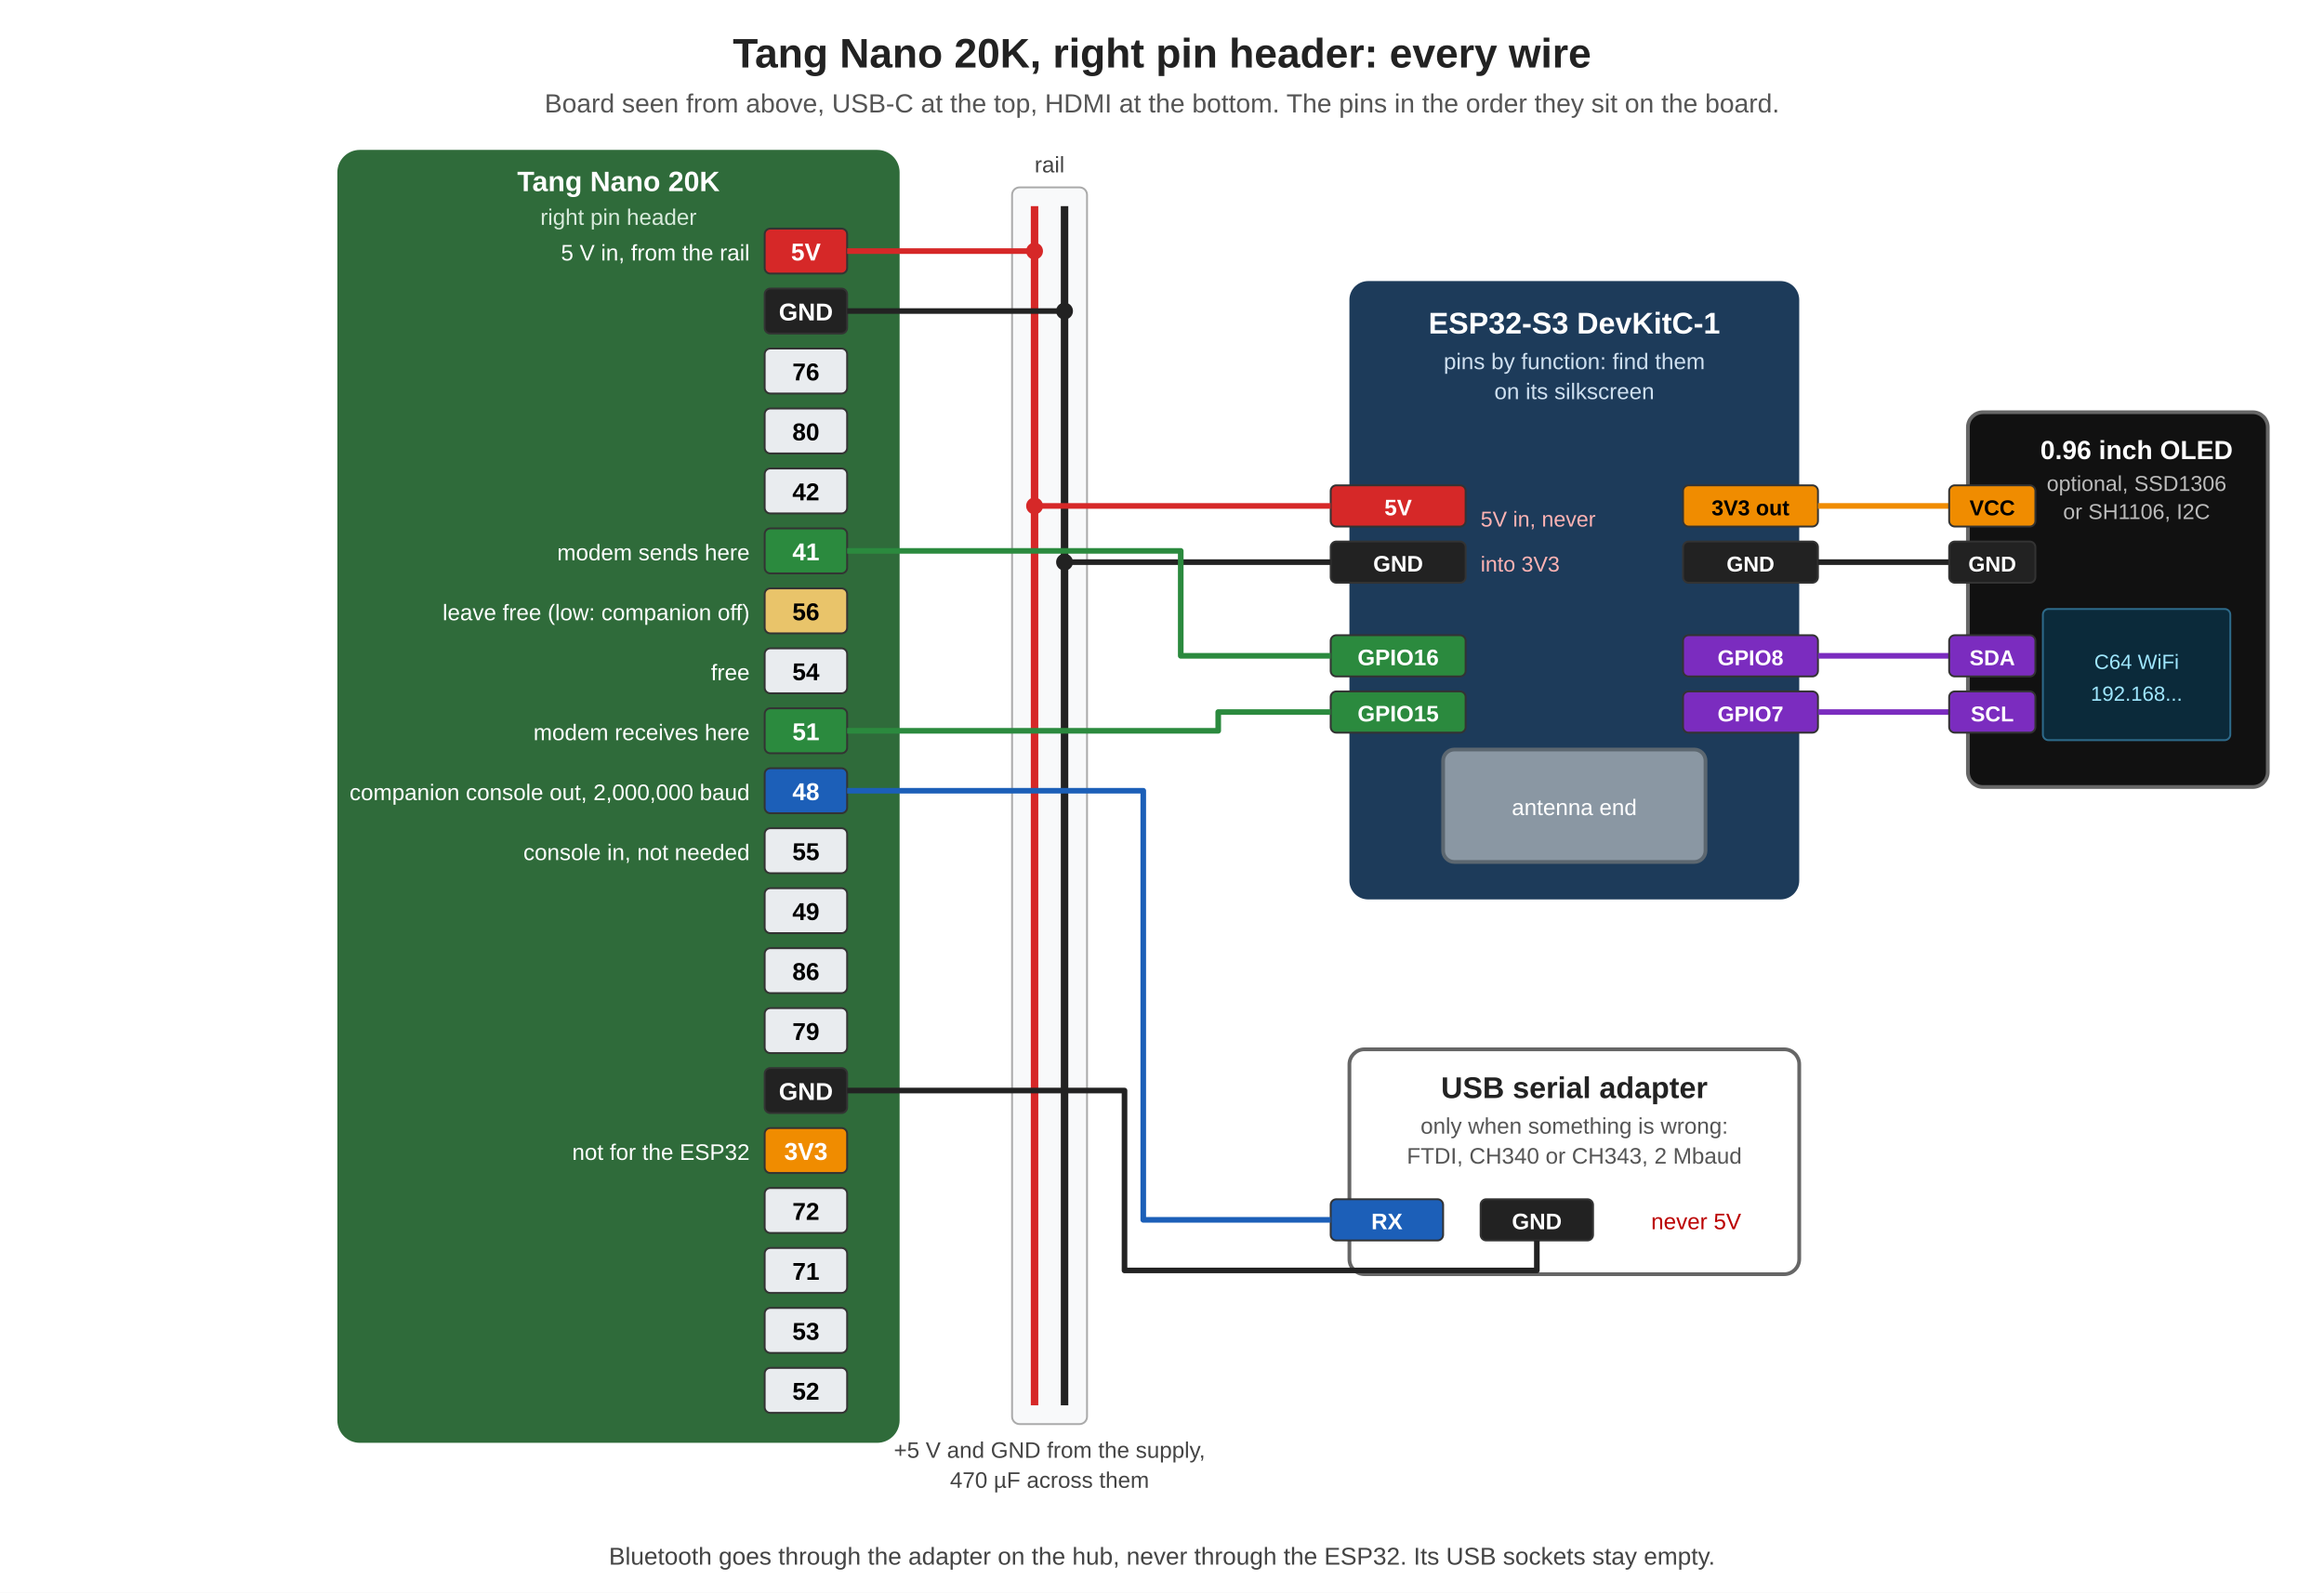
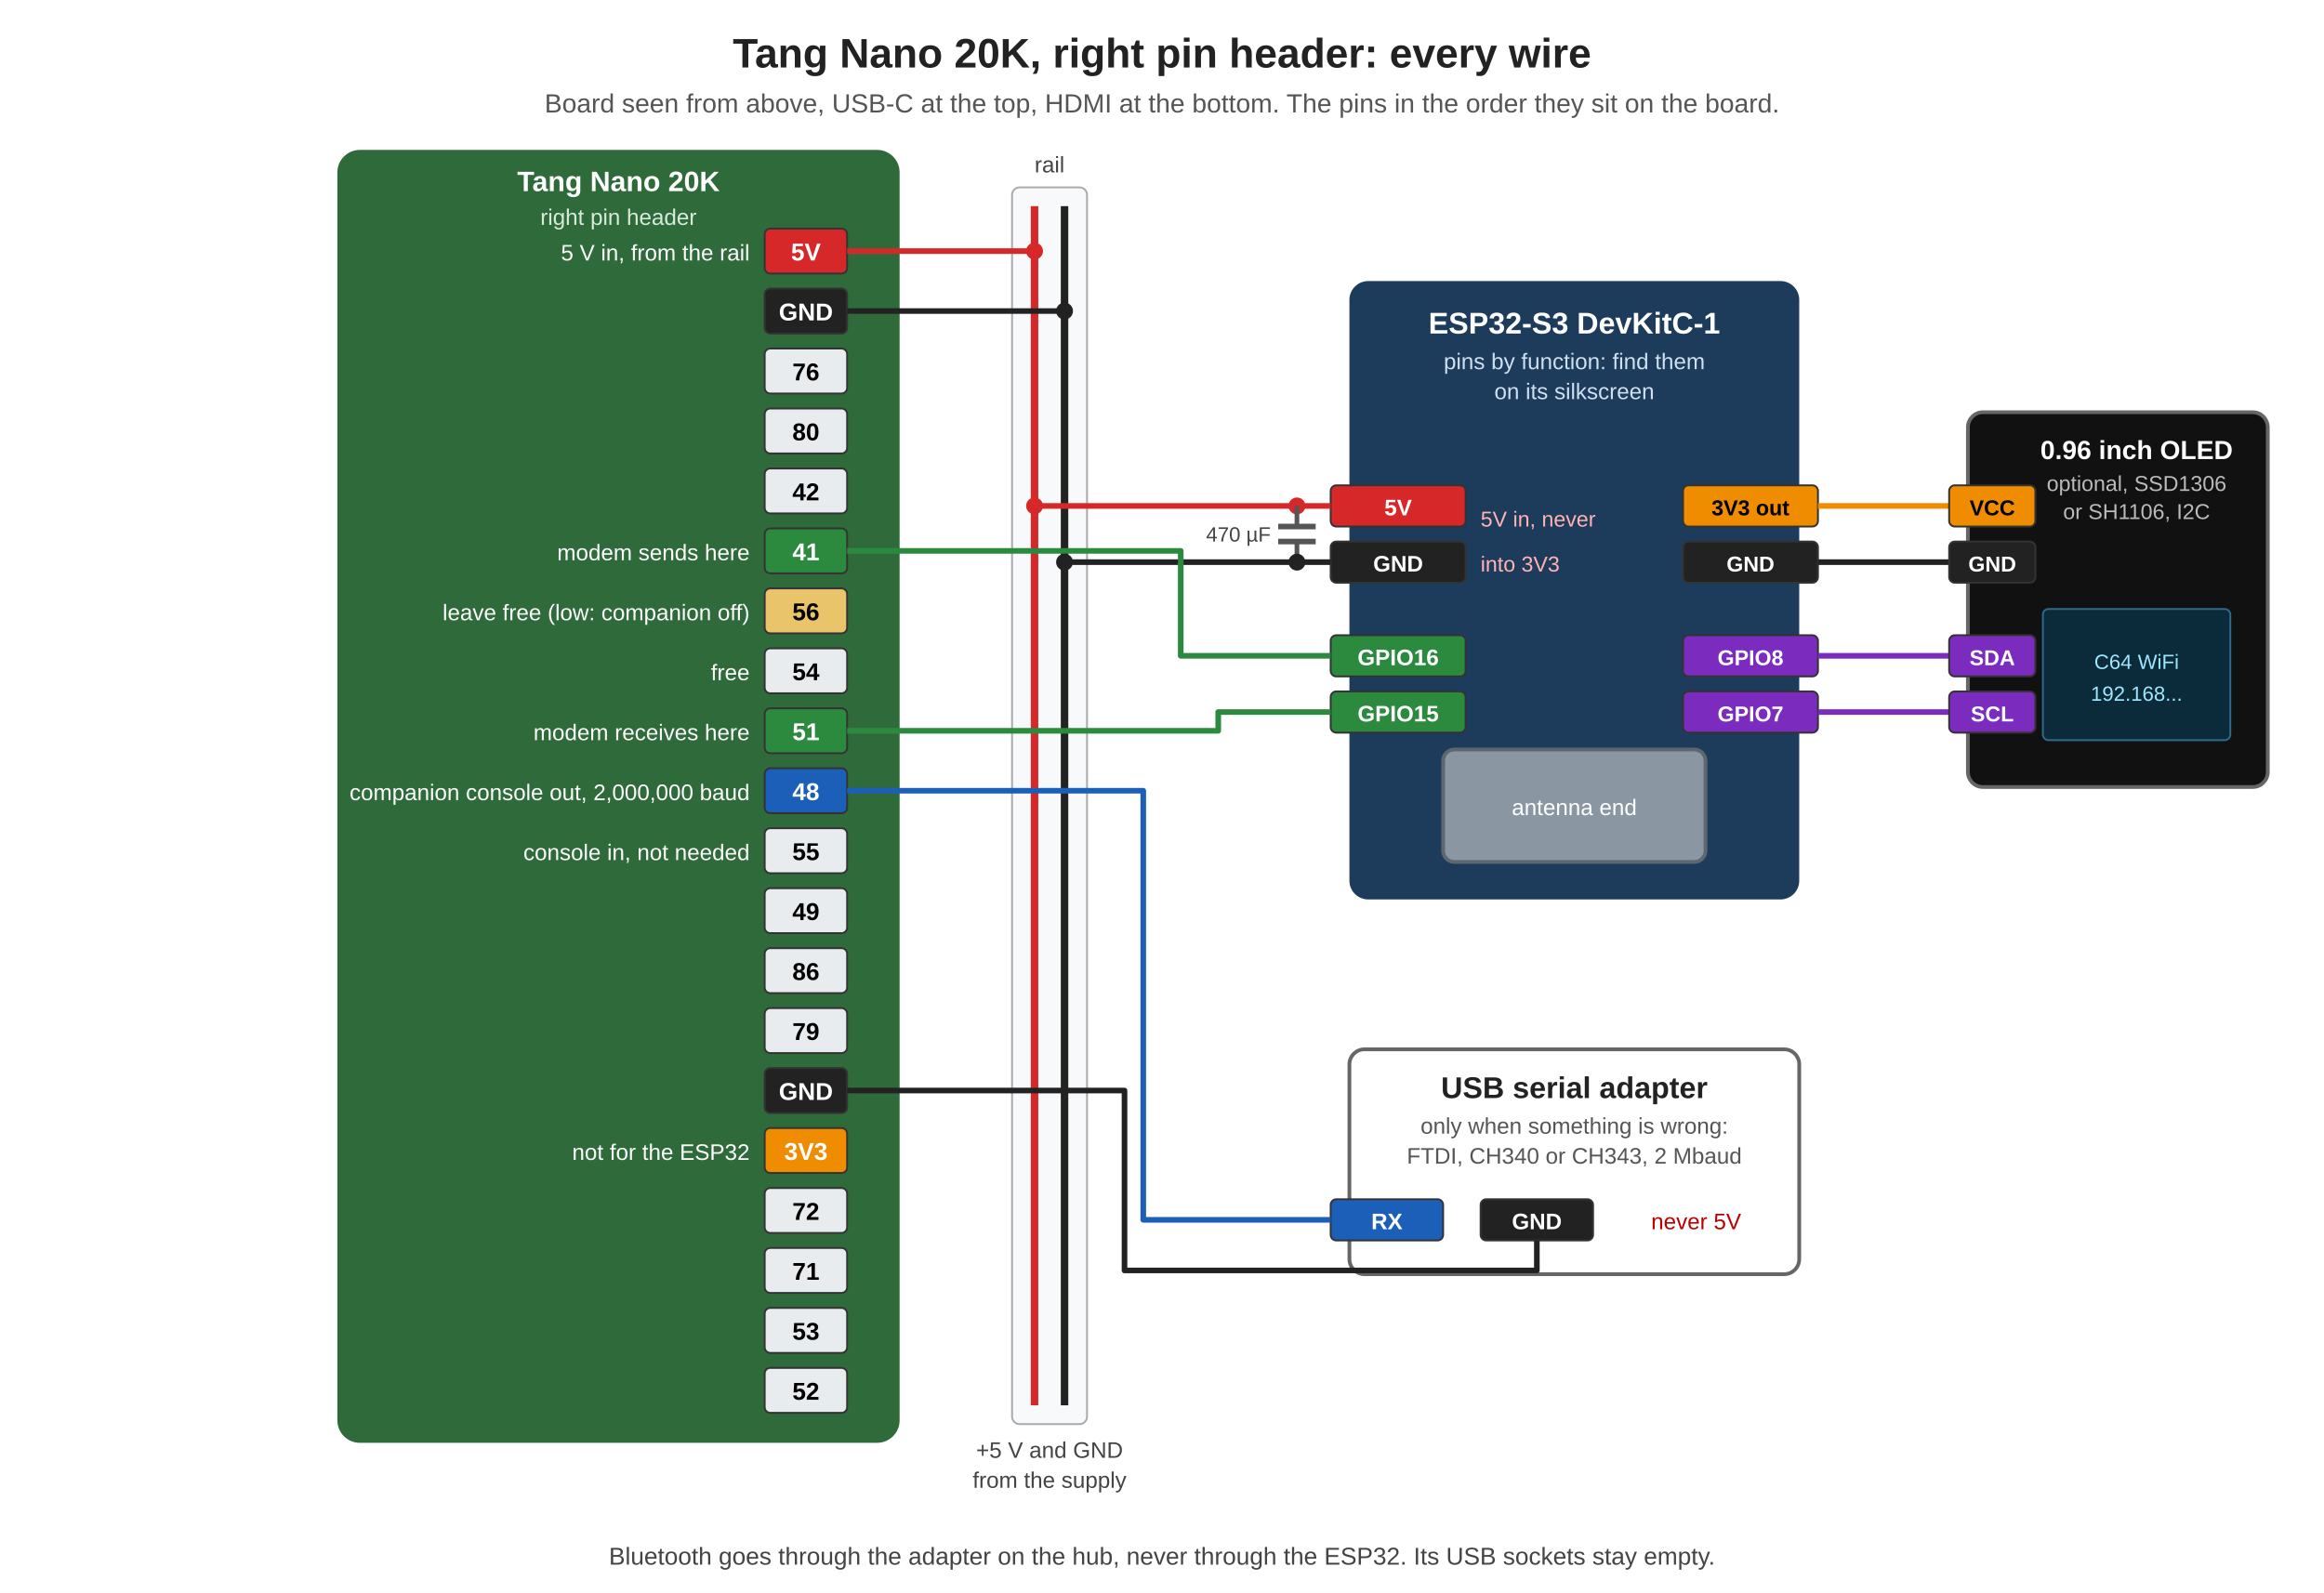
<svg xmlns="http://www.w3.org/2000/svg" viewBox="0 0 1240 850" font-family="Segoe UI, Arial, Helvetica, sans-serif">
  <rect width="1240" height="850" fill="#ffffff" />
  <text x="620" y="36" font-size="22" fill="#222" text-anchor="middle" font-weight="bold">Tang Nano 20K, right pin header: every wire</text>
  <text x="620" y="60" font-size="14" fill="#555" text-anchor="middle">Board seen from above, USB-C at the top, HDMI at the bottom. The pins in the order they sit on the board.</text>
  <rect x="180" y="80" width="300" height="690" rx="12" fill="#2f6b3a" stroke="none" stroke-width="2" />
  <text x="330" y="102" font-size="15" fill="#fff" text-anchor="middle" font-weight="bold">Tang Nano 20K</text>
  <text x="330" y="120" font-size="12" fill="#d8eadb" text-anchor="middle">right pin header</text>
  <rect x="408" y="122" width="44" height="24" rx="3" fill="#d62828" stroke="#333" stroke-width="1" />
  <text x="430" y="139" font-size="13" fill="#fff" text-anchor="middle" font-weight="bold">5V</text>
  <rect x="408" y="154" width="44" height="24" rx="3" fill="#222222" stroke="#333" stroke-width="1" />
  <text x="430" y="171" font-size="13" fill="#fff" text-anchor="middle" font-weight="bold">GND</text>
  <rect x="408" y="186" width="44" height="24" rx="3" fill="#e9ecef" stroke="#333" stroke-width="1" />
  <text x="430" y="203" font-size="13" fill="#000" text-anchor="middle" font-weight="bold">76</text>
  <rect x="408" y="218" width="44" height="24" rx="3" fill="#e9ecef" stroke="#333" stroke-width="1" />
  <text x="430" y="235" font-size="13" fill="#000" text-anchor="middle" font-weight="bold">80</text>
  <rect x="408" y="250" width="44" height="24" rx="3" fill="#e9ecef" stroke="#333" stroke-width="1" />
  <text x="430" y="267" font-size="13" fill="#000" text-anchor="middle" font-weight="bold">42</text>
  <rect x="408" y="282" width="44" height="24" rx="3" fill="#2b8a3e" stroke="#333" stroke-width="1" />
  <text x="430" y="299" font-size="13" fill="#fff" text-anchor="middle" font-weight="bold">41</text>
  <rect x="408" y="314" width="44" height="24" rx="3" fill="#e9c46a" stroke="#333" stroke-width="1" />
  <text x="430" y="331" font-size="13" fill="#000" text-anchor="middle" font-weight="bold">56</text>
  <rect x="408" y="346" width="44" height="24" rx="3" fill="#e9ecef" stroke="#333" stroke-width="1" />
  <text x="430" y="363" font-size="13" fill="#000" text-anchor="middle" font-weight="bold">54</text>
  <rect x="408" y="378" width="44" height="24" rx="3" fill="#2b8a3e" stroke="#333" stroke-width="1" />
  <text x="430" y="395" font-size="13" fill="#fff" text-anchor="middle" font-weight="bold">51</text>
  <rect x="408" y="410" width="44" height="24" rx="3" fill="#1c5fb8" stroke="#333" stroke-width="1" />
  <text x="430" y="427" font-size="13" fill="#fff" text-anchor="middle" font-weight="bold">48</text>
  <rect x="408" y="442" width="44" height="24" rx="3" fill="#e9ecef" stroke="#333" stroke-width="1" />
  <text x="430" y="459" font-size="13" fill="#000" text-anchor="middle" font-weight="bold">55</text>
  <rect x="408" y="474" width="44" height="24" rx="3" fill="#e9ecef" stroke="#333" stroke-width="1" />
  <text x="430" y="491" font-size="13" fill="#000" text-anchor="middle" font-weight="bold">49</text>
  <rect x="408" y="506" width="44" height="24" rx="3" fill="#e9ecef" stroke="#333" stroke-width="1" />
  <text x="430" y="523" font-size="13" fill="#000" text-anchor="middle" font-weight="bold">86</text>
  <rect x="408" y="538" width="44" height="24" rx="3" fill="#e9ecef" stroke="#333" stroke-width="1" />
  <text x="430" y="555" font-size="13" fill="#000" text-anchor="middle" font-weight="bold">79</text>
  <rect x="408" y="570" width="44" height="24" rx="3" fill="#222222" stroke="#333" stroke-width="1" />
  <text x="430" y="587" font-size="13" fill="#fff" text-anchor="middle" font-weight="bold">GND</text>
  <rect x="408" y="602" width="44" height="24" rx="3" fill="#f08c00" stroke="#333" stroke-width="1" />
  <text x="430" y="619" font-size="13" fill="#fff" text-anchor="middle" font-weight="bold">3V3</text>
  <rect x="408" y="634" width="44" height="24" rx="3" fill="#e9ecef" stroke="#333" stroke-width="1" />
  <text x="430" y="651" font-size="13" fill="#000" text-anchor="middle" font-weight="bold">72</text>
  <rect x="408" y="666" width="44" height="24" rx="3" fill="#e9ecef" stroke="#333" stroke-width="1" />
  <text x="430" y="683" font-size="13" fill="#000" text-anchor="middle" font-weight="bold">71</text>
  <rect x="408" y="698" width="44" height="24" rx="3" fill="#e9ecef" stroke="#333" stroke-width="1" />
  <text x="430" y="715" font-size="13" fill="#000" text-anchor="middle" font-weight="bold">53</text>
  <rect x="408" y="730" width="44" height="24" rx="3" fill="#e9ecef" stroke="#333" stroke-width="1" />
  <text x="430" y="747" font-size="13" fill="#000" text-anchor="middle" font-weight="bold">52</text>
  <text x="400" y="139" font-size="12" fill="#fff" text-anchor="end">5 V in, from the rail</text>
  <text x="400" y="299" font-size="12" fill="#fff" text-anchor="end">modem sends here</text>
  <text x="400" y="395" font-size="12" fill="#fff" text-anchor="end">modem receives here</text>
  <text x="400" y="331" font-size="12" fill="#fff" text-anchor="end">leave free (low: companion off)</text>
  <text x="400" y="363" font-size="12" fill="#fff" text-anchor="end">free</text>
  <text x="400" y="427" font-size="12" fill="#fff" text-anchor="end">companion console out, 2,000,000 baud</text>
  <text x="400" y="459" font-size="12" fill="#fff" text-anchor="end">console in, not needed</text>
  <text x="400" y="619" font-size="12" fill="#fff" text-anchor="end">not for the ESP32</text>
  <rect x="540" y="100" width="40" height="660" rx="4" fill="#f8f9fa" stroke="#aaa" stroke-width="1" />
  <text x="560" y="92" font-size="12" fill="#444" text-anchor="middle">rail</text>
  <path d="M552 110 L552 750" fill="none" stroke="#d62828" stroke-width="4" stroke-linejoin="round" />
  <path d="M568 110 L568 750" fill="none" stroke="#222222" stroke-width="4" stroke-linejoin="round" />
  <path d="M452 134 L552 134" fill="none" stroke="#d62828" stroke-width="3" stroke-linejoin="round" />
  <circle cx="552" cy="134" r="4.5" fill="#d62828" />
  <path d="M452 166 L568 166" fill="none" stroke="#222222" stroke-width="3" stroke-linejoin="round" />
  <circle cx="568" cy="166" r="4.5" fill="#222222" />
-   <text x="560" y="778" font-size="12" fill="#444" text-anchor="middle">+5 V and GND from the supply,</text>
-   <text x="560" y="794" font-size="12" fill="#444" text-anchor="middle">470 µF across them</text>
+   <text x="560" y="778" font-size="12" fill="#444" text-anchor="middle">+5 V and GND</text>
+   <text x="560" y="794" font-size="12" fill="#444" text-anchor="middle">from the supply</text>
  <rect x="720" y="150" width="240" height="330" rx="10" fill="#1d3b5a" stroke="none" stroke-width="2" />
  <text x="840" y="178" font-size="16" fill="#fff" text-anchor="middle" font-weight="bold">ESP32-S3 DevKitC-1</text>
  <text x="840" y="197" font-size="12" fill="#cfe0f0" text-anchor="middle">pins by function: find them</text>
  <text x="840" y="213" font-size="12" fill="#cfe0f0" text-anchor="middle">on its silkscreen</text>
  <rect x="770" y="400" width="140" height="60" rx="6" fill="#8a97a3" stroke="#5c6770" stroke-width="2" />
  <text x="840" y="435" font-size="12" fill="#fff" text-anchor="middle">antenna end</text>
  <rect x="710" y="259" width="72" height="22" rx="3" fill="#d62828" stroke="#333" stroke-width="1" />
  <text x="746" y="275" font-size="12" fill="#fff" text-anchor="middle" font-weight="bold">5V</text>
  <rect x="710" y="289" width="72" height="22" rx="3" fill="#222222" stroke="#333" stroke-width="1" />
  <text x="746" y="305" font-size="12" fill="#fff" text-anchor="middle" font-weight="bold">GND</text>
  <rect x="710" y="339" width="72" height="22" rx="3" fill="#2b8a3e" stroke="#333" stroke-width="1" />
  <text x="746" y="355" font-size="12" fill="#fff" text-anchor="middle" font-weight="bold">GPIO16</text>
  <rect x="710" y="369" width="72" height="22" rx="3" fill="#2b8a3e" stroke="#333" stroke-width="1" />
  <text x="746" y="385" font-size="12" fill="#fff" text-anchor="middle" font-weight="bold">GPIO15</text>
  <text x="790" y="281" font-size="11.5" fill="#ffb3b3" text-anchor="start">5V in, never</text>
  <text x="790" y="305" font-size="11.5" fill="#ffb3b3" text-anchor="start">into 3V3</text>
  <rect x="1050" y="220" width="160" height="200" rx="8" fill="#111" stroke="#666" stroke-width="2" />
  <text x="1140" y="245" font-size="14" fill="#fff" text-anchor="middle" font-weight="bold">0.96 inch OLED</text>
  <text x="1140" y="262" font-size="11.5" fill="#bbb" text-anchor="middle">optional, SSD1306</text>
  <text x="1140" y="277" font-size="11.5" fill="#bbb" text-anchor="middle">or SH1106, I2C</text>
  <rect x="1090" y="325" width="100" height="70" rx="3" fill="#0b2a3a" stroke="#2d6a8a" stroke-width="1" />
  <text x="1140" y="357" font-size="11" fill="#9fe7ff" text-anchor="middle">C64  WiFi</text>
  <text x="1140" y="374" font-size="11" fill="#9fe7ff" text-anchor="middle">192.168...</text>
  <rect x="898" y="259" width="72" height="22" rx="3" fill="#f08c00" stroke="#333" stroke-width="1" />
  <text x="934" y="275" font-size="11.5" fill="#000" text-anchor="middle" font-weight="bold">3V3 out</text>
  <path d="M970 270 L1040 270" fill="none" stroke="#f08c00" stroke-width="3" stroke-linejoin="round" />
  <rect x="1040" y="259" width="46" height="22" rx="3" fill="#f08c00" stroke="#333" stroke-width="1" />
  <text x="1063" y="275" font-size="11.5" fill="#000" text-anchor="middle" font-weight="bold">VCC</text>
  <rect x="898" y="289" width="72" height="22" rx="3" fill="#222222" stroke="#333" stroke-width="1" />
  <text x="934" y="305" font-size="11.5" fill="#fff" text-anchor="middle" font-weight="bold">GND</text>
  <path d="M970 300 L1040 300" fill="none" stroke="#222222" stroke-width="3" stroke-linejoin="round" />
  <rect x="1040" y="289" width="46" height="22" rx="3" fill="#222222" stroke="#333" stroke-width="1" />
  <text x="1063" y="305" font-size="11.5" fill="#fff" text-anchor="middle" font-weight="bold">GND</text>
  <rect x="898" y="339" width="72" height="22" rx="3" fill="#7b2cbf" stroke="#333" stroke-width="1" />
  <text x="934" y="355" font-size="11.5" fill="#fff" text-anchor="middle" font-weight="bold">GPIO8</text>
  <path d="M970 350 L1040 350" fill="none" stroke="#7b2cbf" stroke-width="3" stroke-linejoin="round" />
  <rect x="1040" y="339" width="46" height="22" rx="3" fill="#7b2cbf" stroke="#333" stroke-width="1" />
  <text x="1063" y="355" font-size="11.5" fill="#fff" text-anchor="middle" font-weight="bold">SDA</text>
  <rect x="898" y="369" width="72" height="22" rx="3" fill="#7b2cbf" stroke="#333" stroke-width="1" />
  <text x="934" y="385" font-size="11.5" fill="#fff" text-anchor="middle" font-weight="bold">GPIO7</text>
  <path d="M970 380 L1040 380" fill="none" stroke="#7b2cbf" stroke-width="3" stroke-linejoin="round" />
  <rect x="1040" y="369" width="46" height="22" rx="3" fill="#7b2cbf" stroke="#333" stroke-width="1" />
  <text x="1063" y="385" font-size="11.5" fill="#fff" text-anchor="middle" font-weight="bold">SCL</text>
  <path d="M552 270 L710 270" fill="none" stroke="#d62828" stroke-width="3" stroke-linejoin="round" />
  <circle cx="552" cy="270" r="4.5" fill="#d62828" />
  <path d="M568 300 L710 300" fill="none" stroke="#222222" stroke-width="3" stroke-linejoin="round" />
  <circle cx="568" cy="300" r="4.5" fill="#222222" />
+   <circle cx="692" cy="270" r="4.5" fill="#d62828" />
+   <path d="M692 270 L692 281" fill="none" stroke="#555" stroke-width="2.5" stroke-linejoin="round" />
+   <path d="M682 281 L702 281" fill="none" stroke="#555" stroke-width="3" stroke-linejoin="round" />
+   <path d="M682 289 L702 289" fill="none" stroke="#555" stroke-width="3" stroke-linejoin="round" />
+   <path d="M692 289 L692 300" fill="none" stroke="#555" stroke-width="2.5" stroke-linejoin="round" />
+   <circle cx="692" cy="300" r="4.5" fill="#222222" />
+   <text x="678" y="289" font-size="11" fill="#444" text-anchor="end">470 µF</text>
  <path d="M710 350 L630 350 L630 294 L452 294" fill="none" stroke="#2b8a3e" stroke-width="3" stroke-linejoin="round" />
  <path d="M710 380 L650 380 L650 390 L452 390" fill="none" stroke="#2b8a3e" stroke-width="3" stroke-linejoin="round" />
  <rect x="720" y="560" width="240" height="120" rx="8" fill="#fff" stroke="#666" stroke-width="2" />
  <text x="840" y="586" font-size="16" fill="#222" text-anchor="middle" font-weight="bold">USB serial adapter</text>
  <text x="840" y="605" font-size="12" fill="#555" text-anchor="middle">only when something is wrong:</text>
  <text x="840" y="621" font-size="12" fill="#555" text-anchor="middle">FTDI, CH340 or CH343, 2 Mbaud</text>
  <rect x="710" y="640" width="60" height="22" rx="3" fill="#1c5fb8" stroke="#333" stroke-width="1" />
  <text x="740" y="656" font-size="12" fill="#fff" text-anchor="middle" font-weight="bold">RX</text>
  <rect x="790" y="640" width="60" height="22" rx="3" fill="#222222" stroke="#333" stroke-width="1" />
  <text x="820" y="656" font-size="12" fill="#fff" text-anchor="middle" font-weight="bold">GND</text>
  <text x="905" y="656" font-size="12" fill="#b00" text-anchor="middle">never 5V</text>
  <path d="M710 651 L610 651 L610 422 L452 422" fill="none" stroke="#1c5fb8" stroke-width="3" stroke-linejoin="round" />
  <path d="M820 662 L820 678 L600 678 L600 582 L452 582" fill="none" stroke="#222222" stroke-width="3" stroke-linejoin="round" />
  <text x="620" y="835" font-size="13" fill="#444" text-anchor="middle">Bluetooth goes through the adapter on the hub, never through the ESP32. Its USB sockets stay empty.</text>
</svg>
